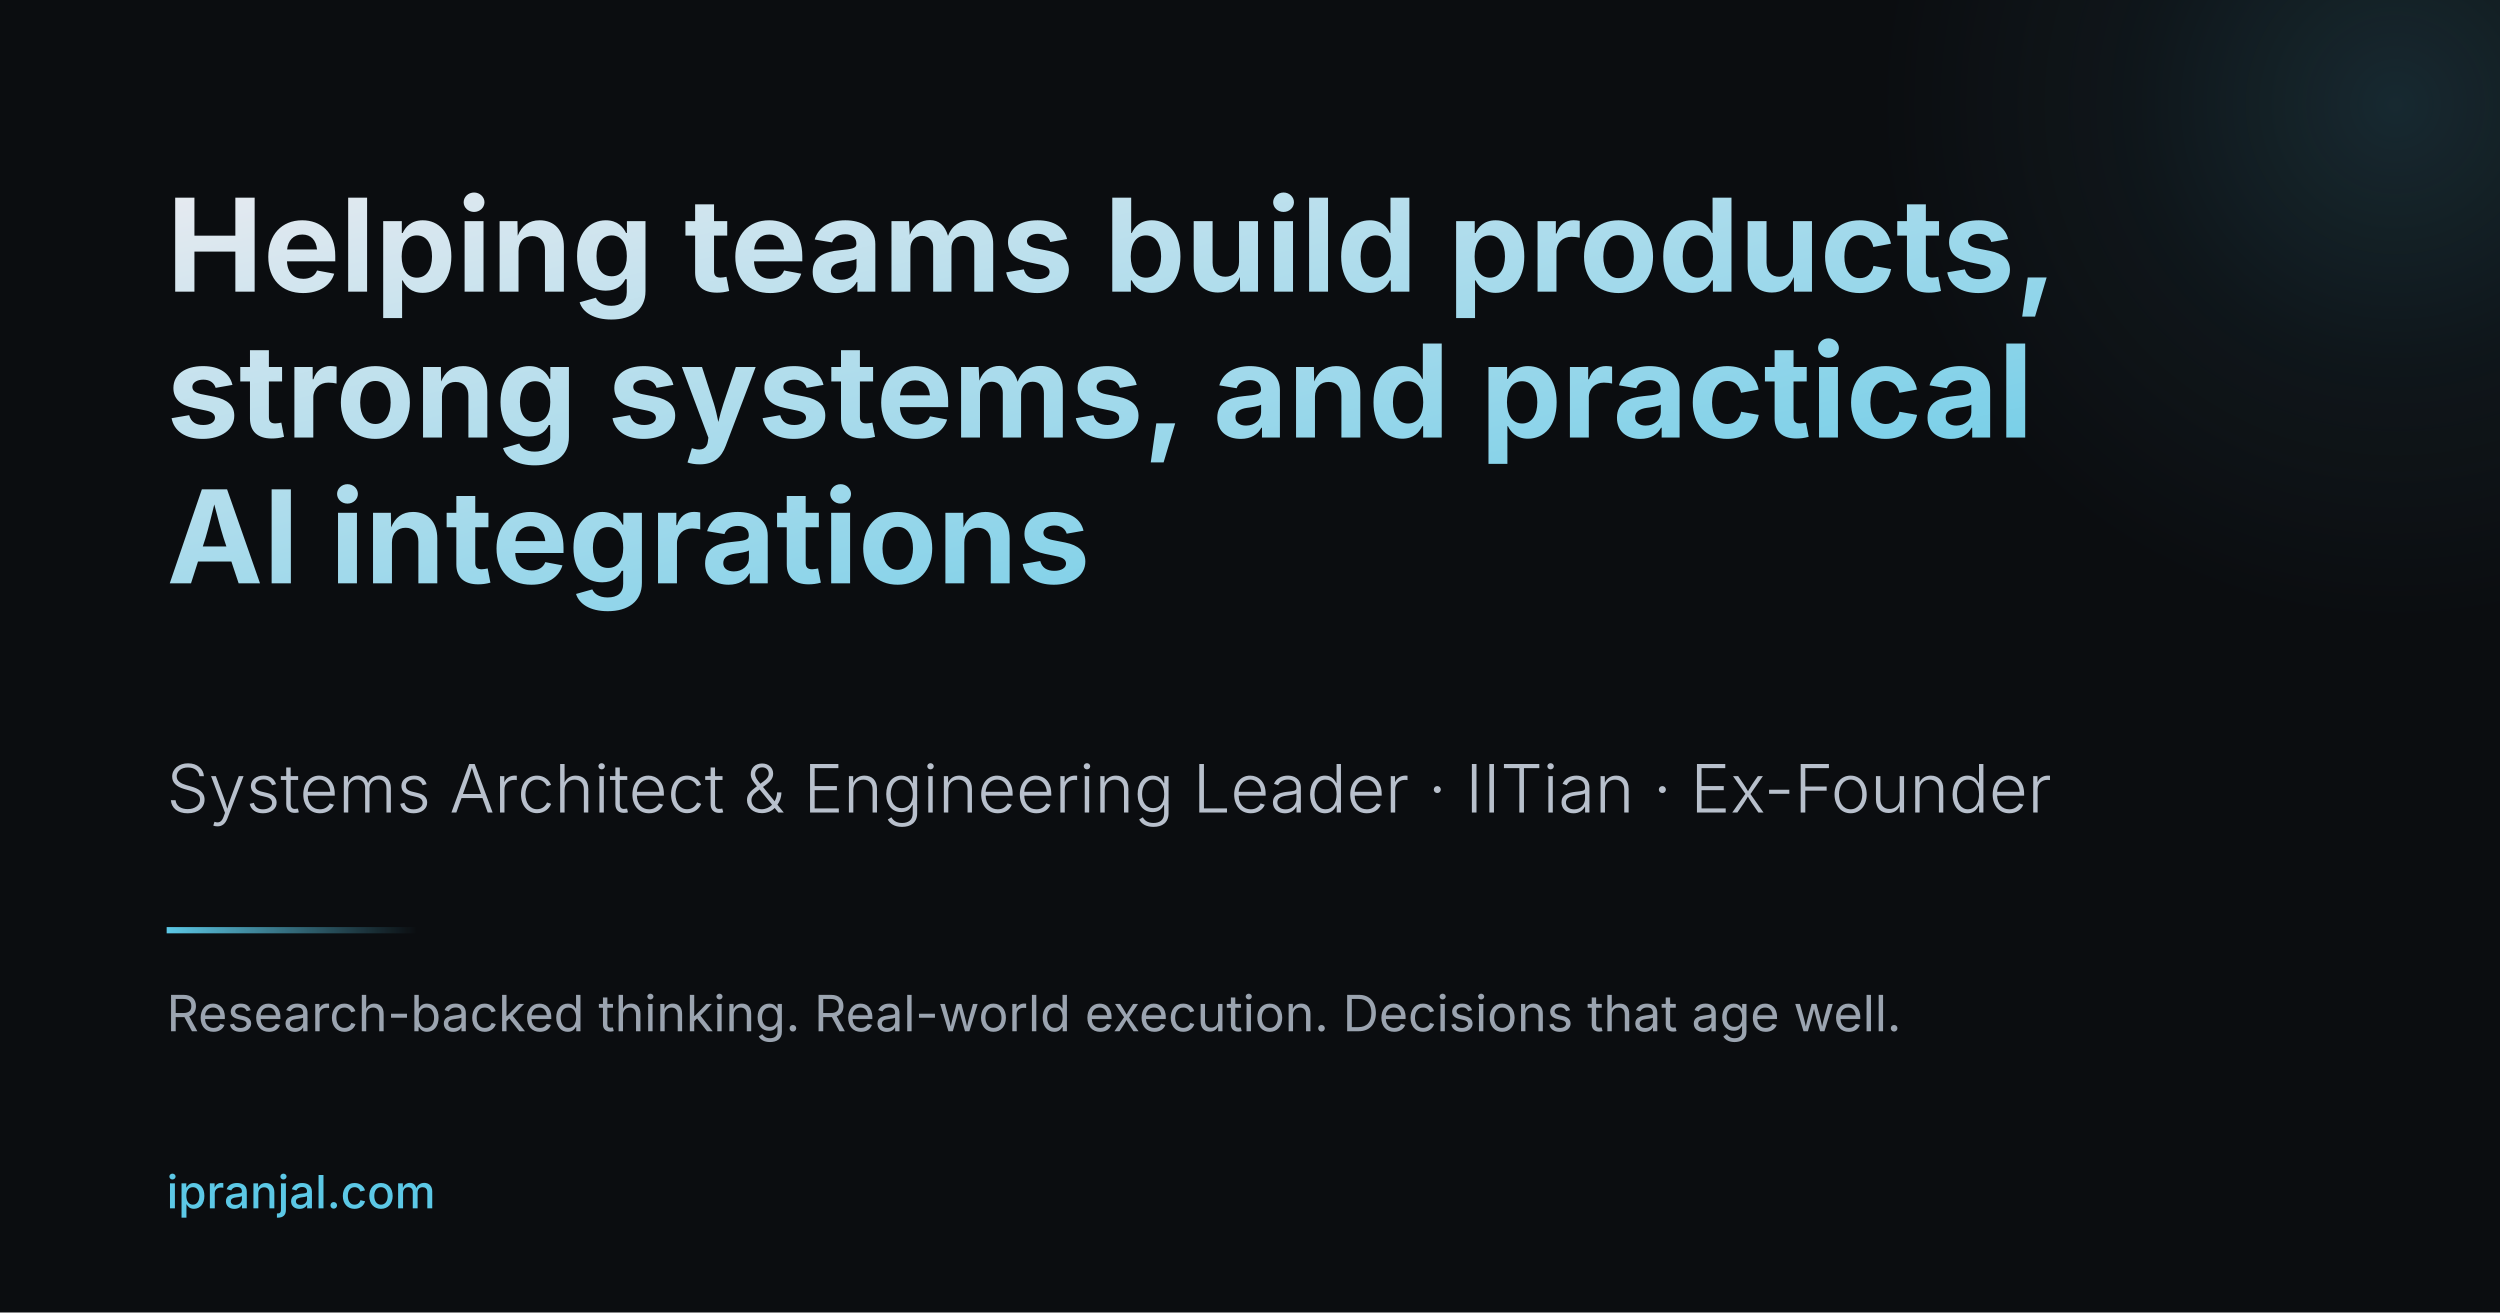
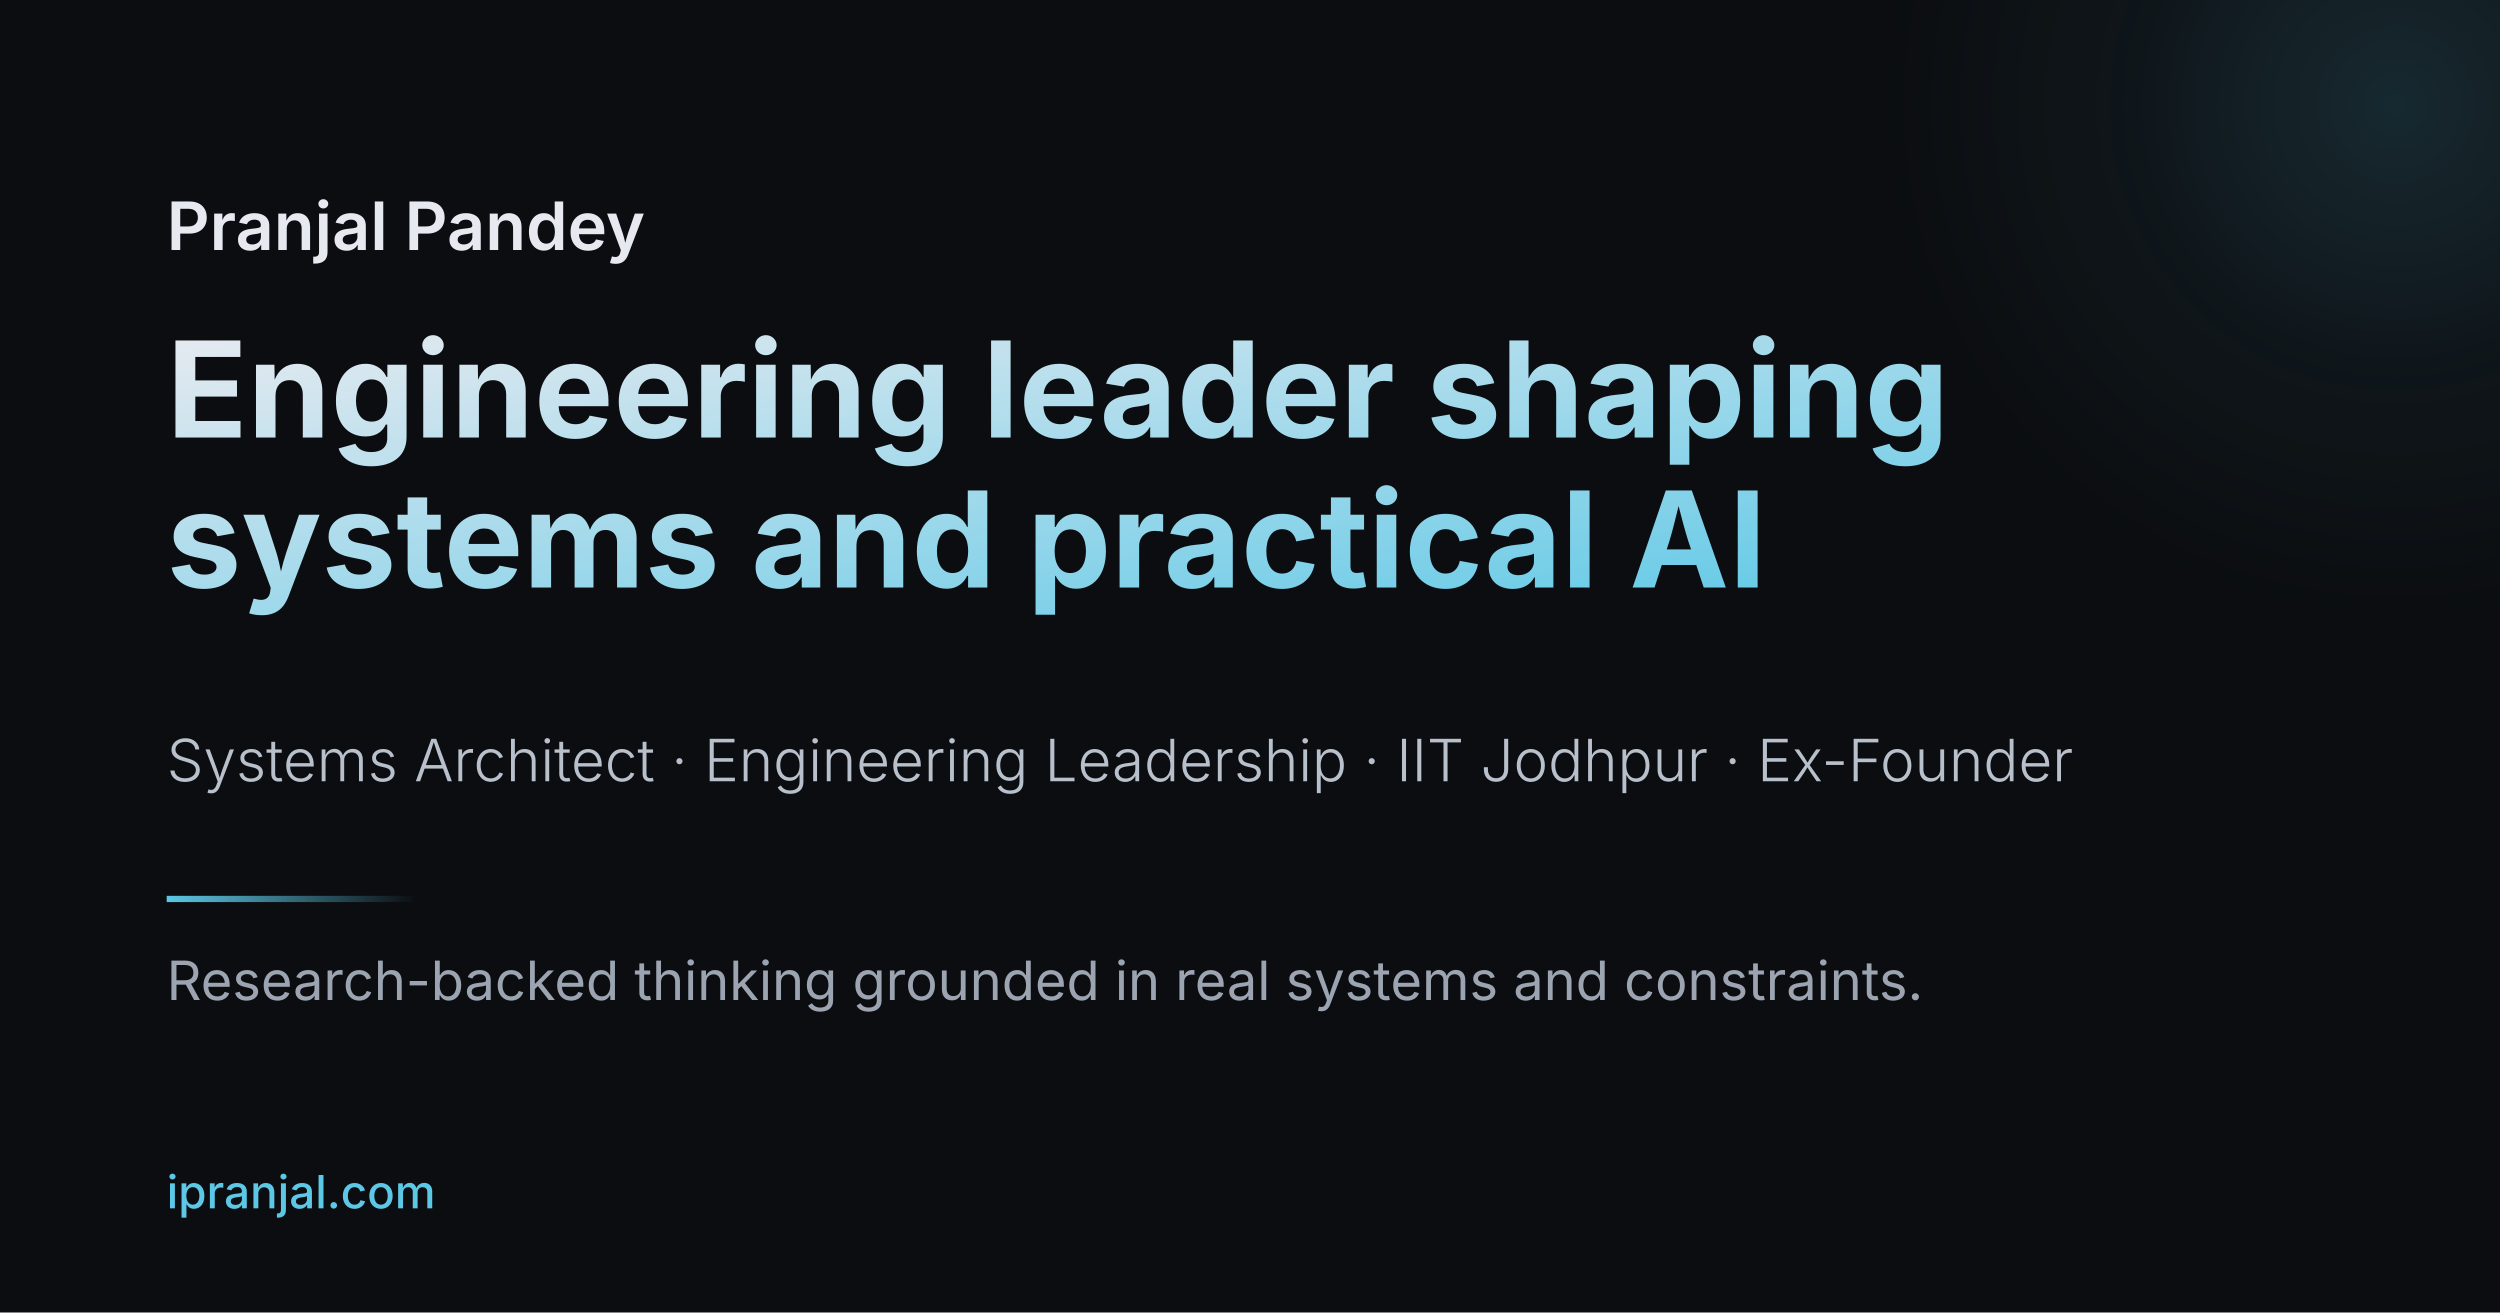
<svg xmlns="http://www.w3.org/2000/svg" width="1200" height="630">
  <defs>
    <linearGradient id="headlineGradient" x1="0%" y1="0%" x2="100%" y2="100%">
      <stop offset="0%" style="stop-color:#E6EAF0;stop-opacity:1" />
      <stop offset="100%" style="stop-color:#5CC8E6;stop-opacity:1" />
    </linearGradient>
    <linearGradient id="dividerGradient" x1="0%" y1="0%" x2="100%" y2="0%">
      <stop offset="0%" style="stop-color:#5CC8E6;stop-opacity:1" />
      <stop offset="100%" style="stop-color:#5CC8E6;stop-opacity:0" />
    </linearGradient>
    <radialGradient id="orbGradient" cx="50%" cy="50%" r="50%">
      <stop offset="0%" style="stop-color:#5CC8E6;stop-opacity:0.15" />
      <stop offset="50%" style="stop-color:#5CC8E6;stop-opacity:0.05" />
      <stop offset="100%" style="stop-color:#5CC8E6;stop-opacity:0" />
    </radialGradient>
  </defs>
  <rect width="1200" height="630" fill="#0B0D10" />
  <circle cx="1150" cy="50" r="250" fill="url(#orbGradient)" />
-   <g transform="translate(80, 140)">
-     <text x="0" y="0" font-family="system-ui, -apple-system, sans-serif" font-size="62" font-weight="700" fill="url(#headlineGradient)" style="line-height: 1.1">
-       <tspan x="0" dy="0">Helping teams build products,</tspan>
-       <tspan x="0" dy="70">strong systems, and practical</tspan>
-       <tspan x="0" dy="70">AI integrations</tspan>
+   <g transform="translate(80, 120)">
+     <text x="0" y="0" font-family="system-ui, -apple-system, sans-serif" font-size="32" font-weight="600" fill="#E6EAF0">
+       Pranjal Pandey
    </text>
-     <text x="0" y="250" font-family="system-ui, -apple-system, sans-serif" font-size="32" font-weight="300" fill="#B8C0CC">
-       Systems Architect &amp; Engineering Leader · IITian · Ex-Founder
+     <text x="0" y="90" font-family="system-ui, -apple-system, sans-serif" font-size="64" font-weight="700" fill="url(#headlineGradient)" style="line-height: 1.1">
+       <tspan x="0" dy="0">Engineering leader shaping</tspan>
+       <tspan x="0" dy="72">systems and practical AI</tspan>
    </text>
-     <rect x="0" y="305" width="120" height="3" fill="url(#dividerGradient)" />
-     <text x="0" y="355" font-family="system-ui, -apple-system, sans-serif" font-size="24" fill="#9BA4B0">
-       Research-backed thinking. Real-world execution. Decisions that age well.
+     <text x="0" y="255" font-family="system-ui, -apple-system, sans-serif" font-size="28" font-weight="300" fill="#B8C0CC">
+       Systems Architect · Engineering Leadership · IIT Jodhpur · Ex-Founder
+     </text>
+     <rect x="0" y="310" width="120" height="3" fill="url(#dividerGradient)" />
+     <text x="0" y="360" font-family="system-ui, -apple-system, sans-serif" font-size="26" fill="#9BA4B0">
+       Research-backed thinking grounded in real systems and constraints.
    </text>
  </g>
  <text x="80" y="580" font-family="system-ui, -apple-system, sans-serif" font-size="22" font-weight="500" fill="#5CC8E6">
    ipranjal.com
  </text>
</svg>
